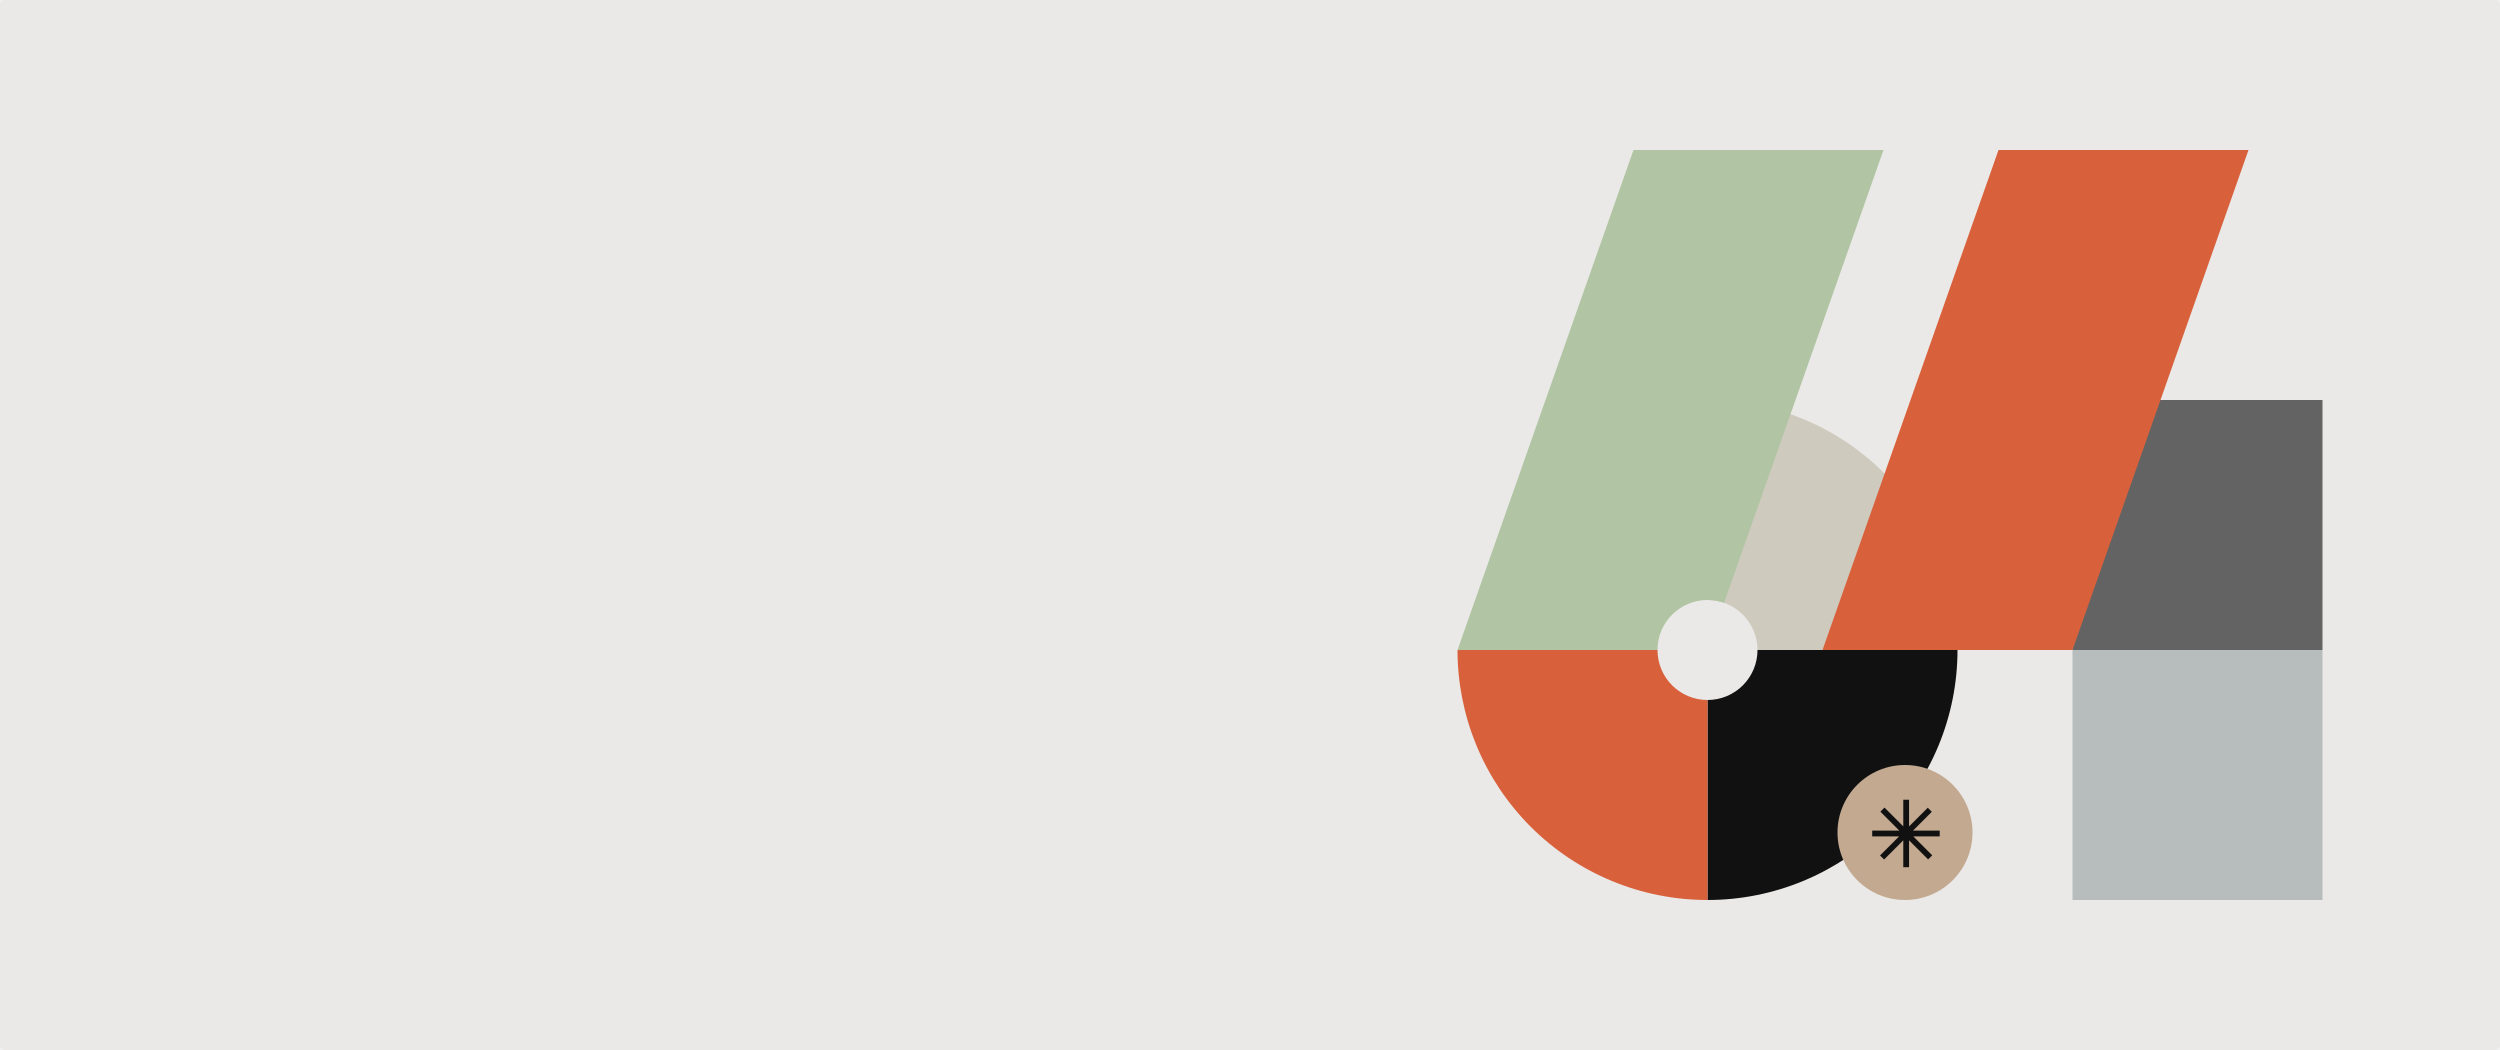
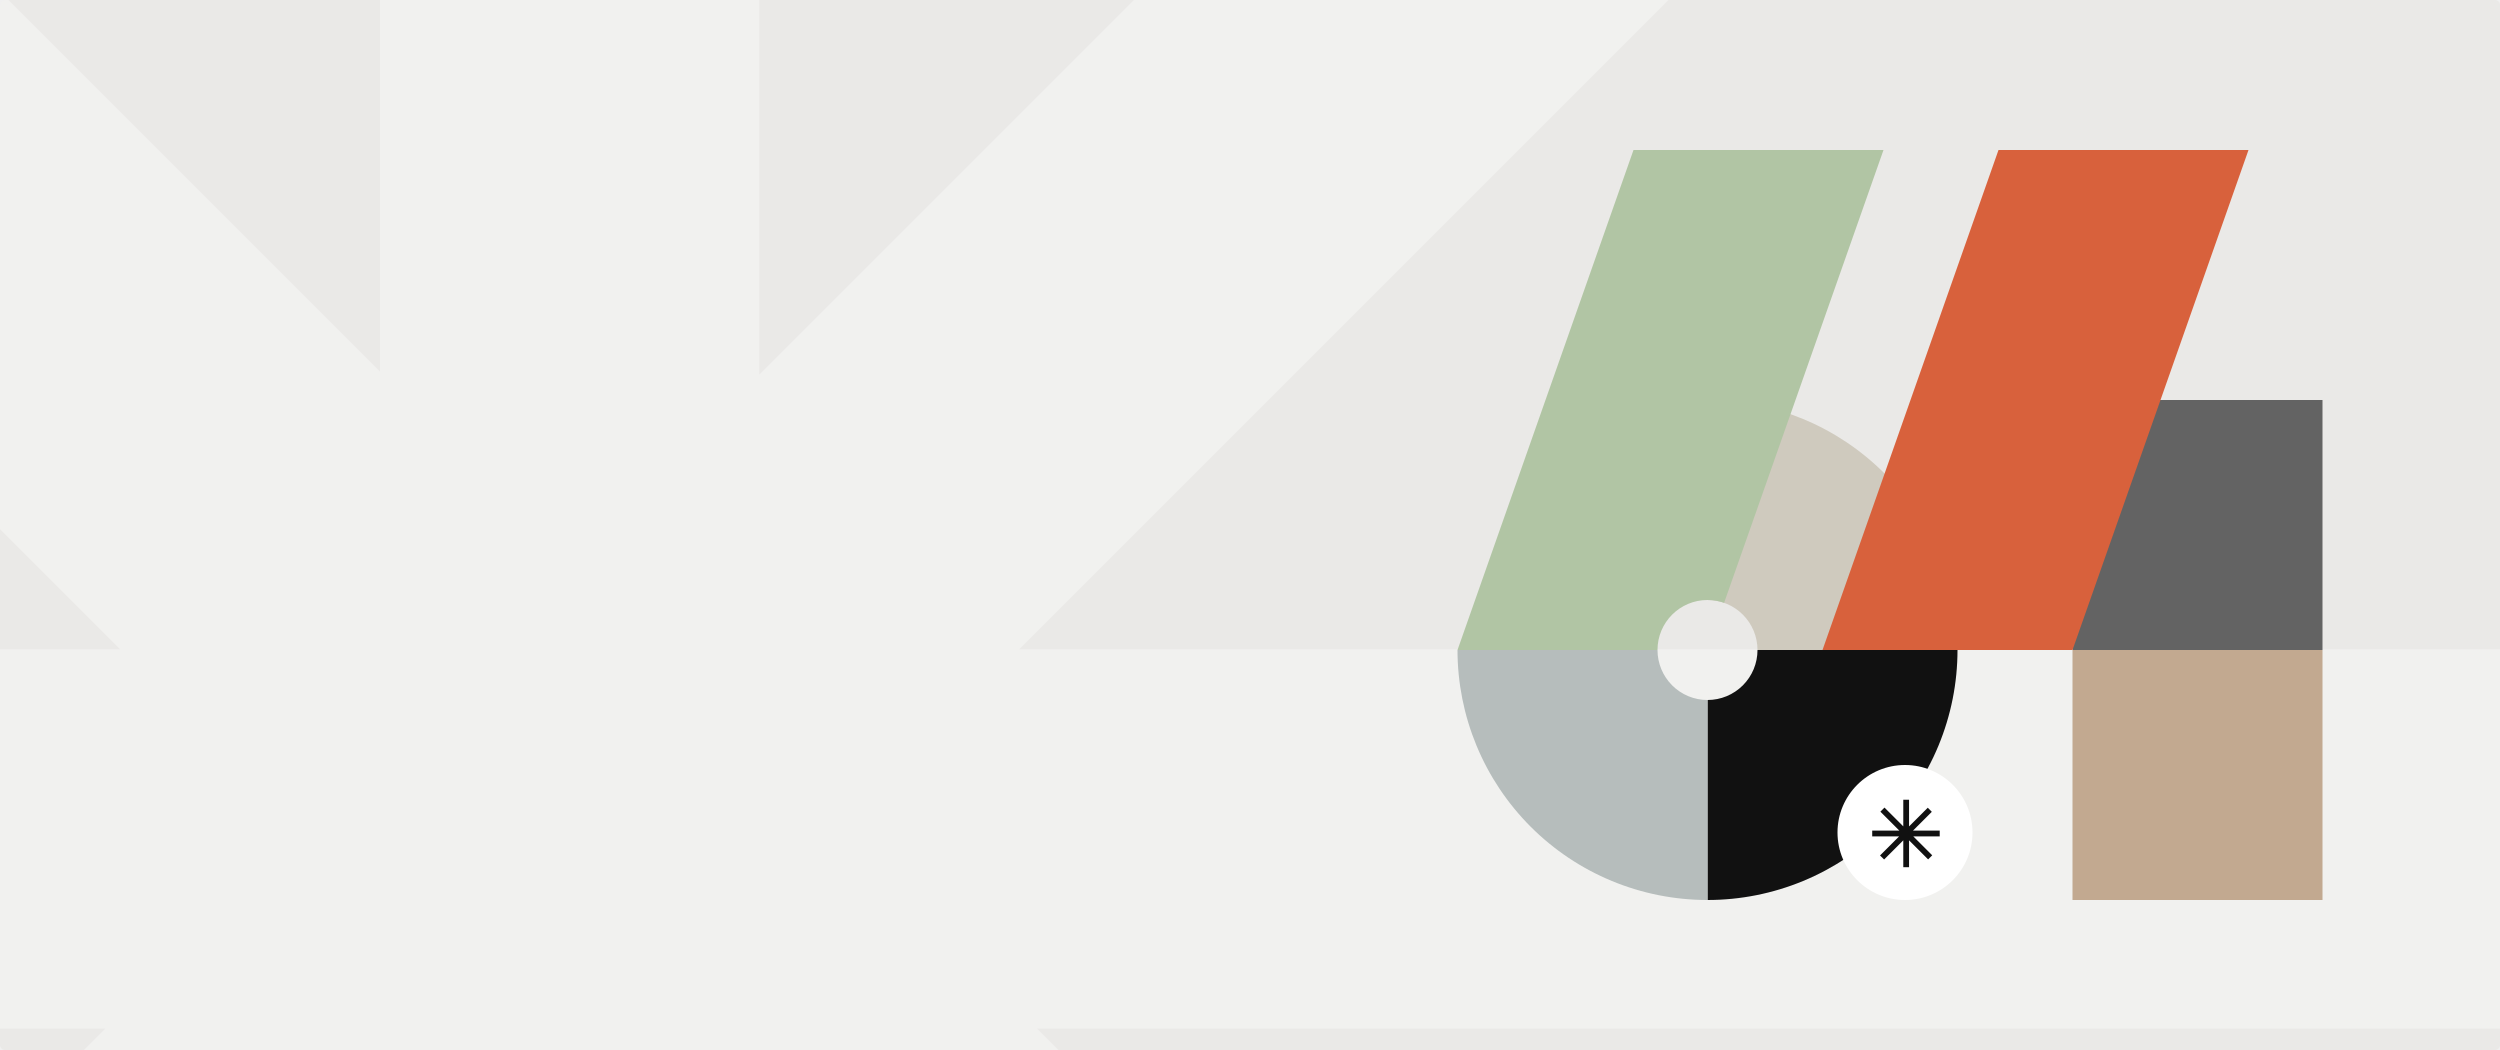
<svg xmlns="http://www.w3.org/2000/svg" width="1000" height="420" viewBox="0 0 1000 420" fill="none">
-   <rect width="1000" height="420" rx="2" fill="#EAE9E7" />
-   <path d="M783 260C783 273.132 780.413 286.136 775.388 298.268C770.362 310.401 762.997 321.425 753.711 330.711C744.425 339.997 733.401 347.362 721.268 352.388C709.136 357.413 696.132 360 683 360L683 280C685.626 280 688.227 279.483 690.654 278.478C693.08 277.472 695.285 275.999 697.142 274.142C698.999 272.285 700.472 270.08 701.478 267.654C702.483 265.227 703 262.626 703 260H783Z" fill="#111111" />
-   <path d="M683 160C696.132 160 709.136 162.587 721.268 167.612C733.401 172.638 744.425 180.003 753.711 189.289C762.997 198.575 770.362 209.599 775.388 221.732C780.413 233.864 783 246.868 783 260L703 260C703 257.374 702.483 254.773 701.478 252.346C700.472 249.92 698.999 247.715 697.142 245.858C695.285 244.001 693.08 242.528 690.654 241.522C688.227 240.517 685.626 240 683 240V160Z" fill="#CFCABE" />
-   <path d="M683 360C669.868 360 656.864 357.413 644.732 352.388C632.599 347.362 621.575 339.996 612.289 330.711C603.003 321.425 595.637 310.401 590.612 298.268C585.587 286.136 583 273.132 583 260L663 260C663 262.626 663.517 265.227 664.522 267.654C665.527 270.08 667.001 272.285 668.858 274.142C670.715 275.999 672.92 277.472 675.346 278.478C677.773 279.483 680.374 280 683 280L683 360Z" fill="#D8613C" />
-   <path fill-rule="evenodd" clip-rule="evenodd" d="M753.4 60H653.4L583 260L663 260C663 248.954 671.954 240 683 240C685.329 240 687.564 240.398 689.642 241.129L753.4 60Z" fill="#B1C5A4" />
-   <rect x="829" y="160" width="100" height="100" fill="#636363" />
-   <rect x="829" y="260" width="100" height="100" fill="#B6BDBC" />
-   <path d="M799.4 60H899.4L829 260H729L799.4 60Z" fill="#D8613C" />
-   <circle cx="762" cy="333" r="27" fill="#C2A990" />
-   <path d="M763.621 319.886V330.569L771.107 323.084L772.724 324.719L765.202 332.241H775.886V334.549H765.311L772.888 342.125L771.252 343.761L763.621 336.129V346.886H761.314V336.129L753.646 343.797L752.011 342.18L759.642 334.549H748.886V332.241H759.733L752.156 324.664L753.792 323.029L761.314 330.551V319.886H763.621Z" fill="#111111" />
+   <g clip-path="url(#clip0_945_5526)">
+     <rect width="1000" height="420" rx="2" fill="#EAE9E7" />
+     <path d="M303.711 -552.516V149.852L795.846 -342.283L902.156 -234.778L407.632 259.746H1110V411.448H414.799L912.907 909.556L805.402 1017.06L303.711 515.37V1222.52H152.009V515.37L-352.071 1019.45L-459.577 913.139L42.115 411.448H-665.031V259.746H48.087L-450.021 -238.361L-342.515 -345.867L152.009 148.657V-552.516H303.711Z" fill="white" fill-opacity="0.35" />
+     <path d="M783 260C783 273.132 780.413 286.136 775.388 298.268C770.362 310.401 762.997 321.425 753.711 330.711C744.425 339.997 733.401 347.362 721.268 352.388C709.136 357.413 696.132 360 683 360L683 280C685.626 280 688.227 279.483 690.654 278.478C693.08 277.472 695.285 275.999 697.142 274.142C698.999 272.285 700.472 270.08 701.478 267.654C702.483 265.227 703 262.626 703 260H783Z" fill="#111111" />
+     <path d="M683 160C696.132 160 709.136 162.587 721.268 167.612C733.401 172.638 744.425 180.003 753.711 189.289C762.997 198.575 770.362 209.599 775.388 221.732C780.413 233.864 783 246.868 783 260L703 260C703 257.374 702.483 254.773 701.478 252.346C700.472 249.92 698.999 247.715 697.142 245.858C695.285 244.001 693.08 242.528 690.654 241.522C688.227 240.517 685.626 240 683 240V160Z" fill="#CFCABE" />
+     <path d="M683 360C669.868 360 656.864 357.413 644.732 352.388C632.599 347.362 621.575 339.996 612.289 330.711C603.003 321.425 595.637 310.401 590.612 298.268C585.587 286.136 583 273.132 583 260L663 260C663 262.626 663.517 265.227 664.522 267.654C665.527 270.08 667.001 272.285 668.858 274.142C670.715 275.999 672.92 277.472 675.346 278.478C677.773 279.483 680.374 280 683 280L683 360Z" fill="#B6BDBC" />
+     <path fill-rule="evenodd" clip-rule="evenodd" d="M753.4 60H653.4L583 260L663 260C663 248.954 671.954 240 683 240C685.329 240 687.564 240.398 689.642 241.129L753.4 60Z" fill="#B1C5A4" />
+     <rect x="829" y="160" width="100" height="100" fill="#636363" />
+     <rect x="829" y="260" width="100" height="100" fill="#C2A990" />
+     <path d="M799.4 60H899.4L829 260H729L799.4 60Z" fill="#D8613C" />
+     <circle cx="762" cy="333" r="27" fill="white" />
+     <path d="M763.621 319.886V330.569L771.107 323.084L772.724 324.719L765.202 332.241H775.886V334.549H765.311L772.888 342.125L771.252 343.761L763.621 336.129V346.886H761.314V336.129L753.646 343.797L752.011 342.18L759.642 334.549H748.886V332.241H759.733L752.156 324.664L753.791 323.029L761.314 330.551V319.886H763.621Z" fill="#111111" />
+   </g>
+   <defs>
+     <clipPath id="clip0_945_5526">
+       <rect width="1000" height="420" rx="2" fill="white" />
+     </clipPath>
+   </defs>
</svg>
